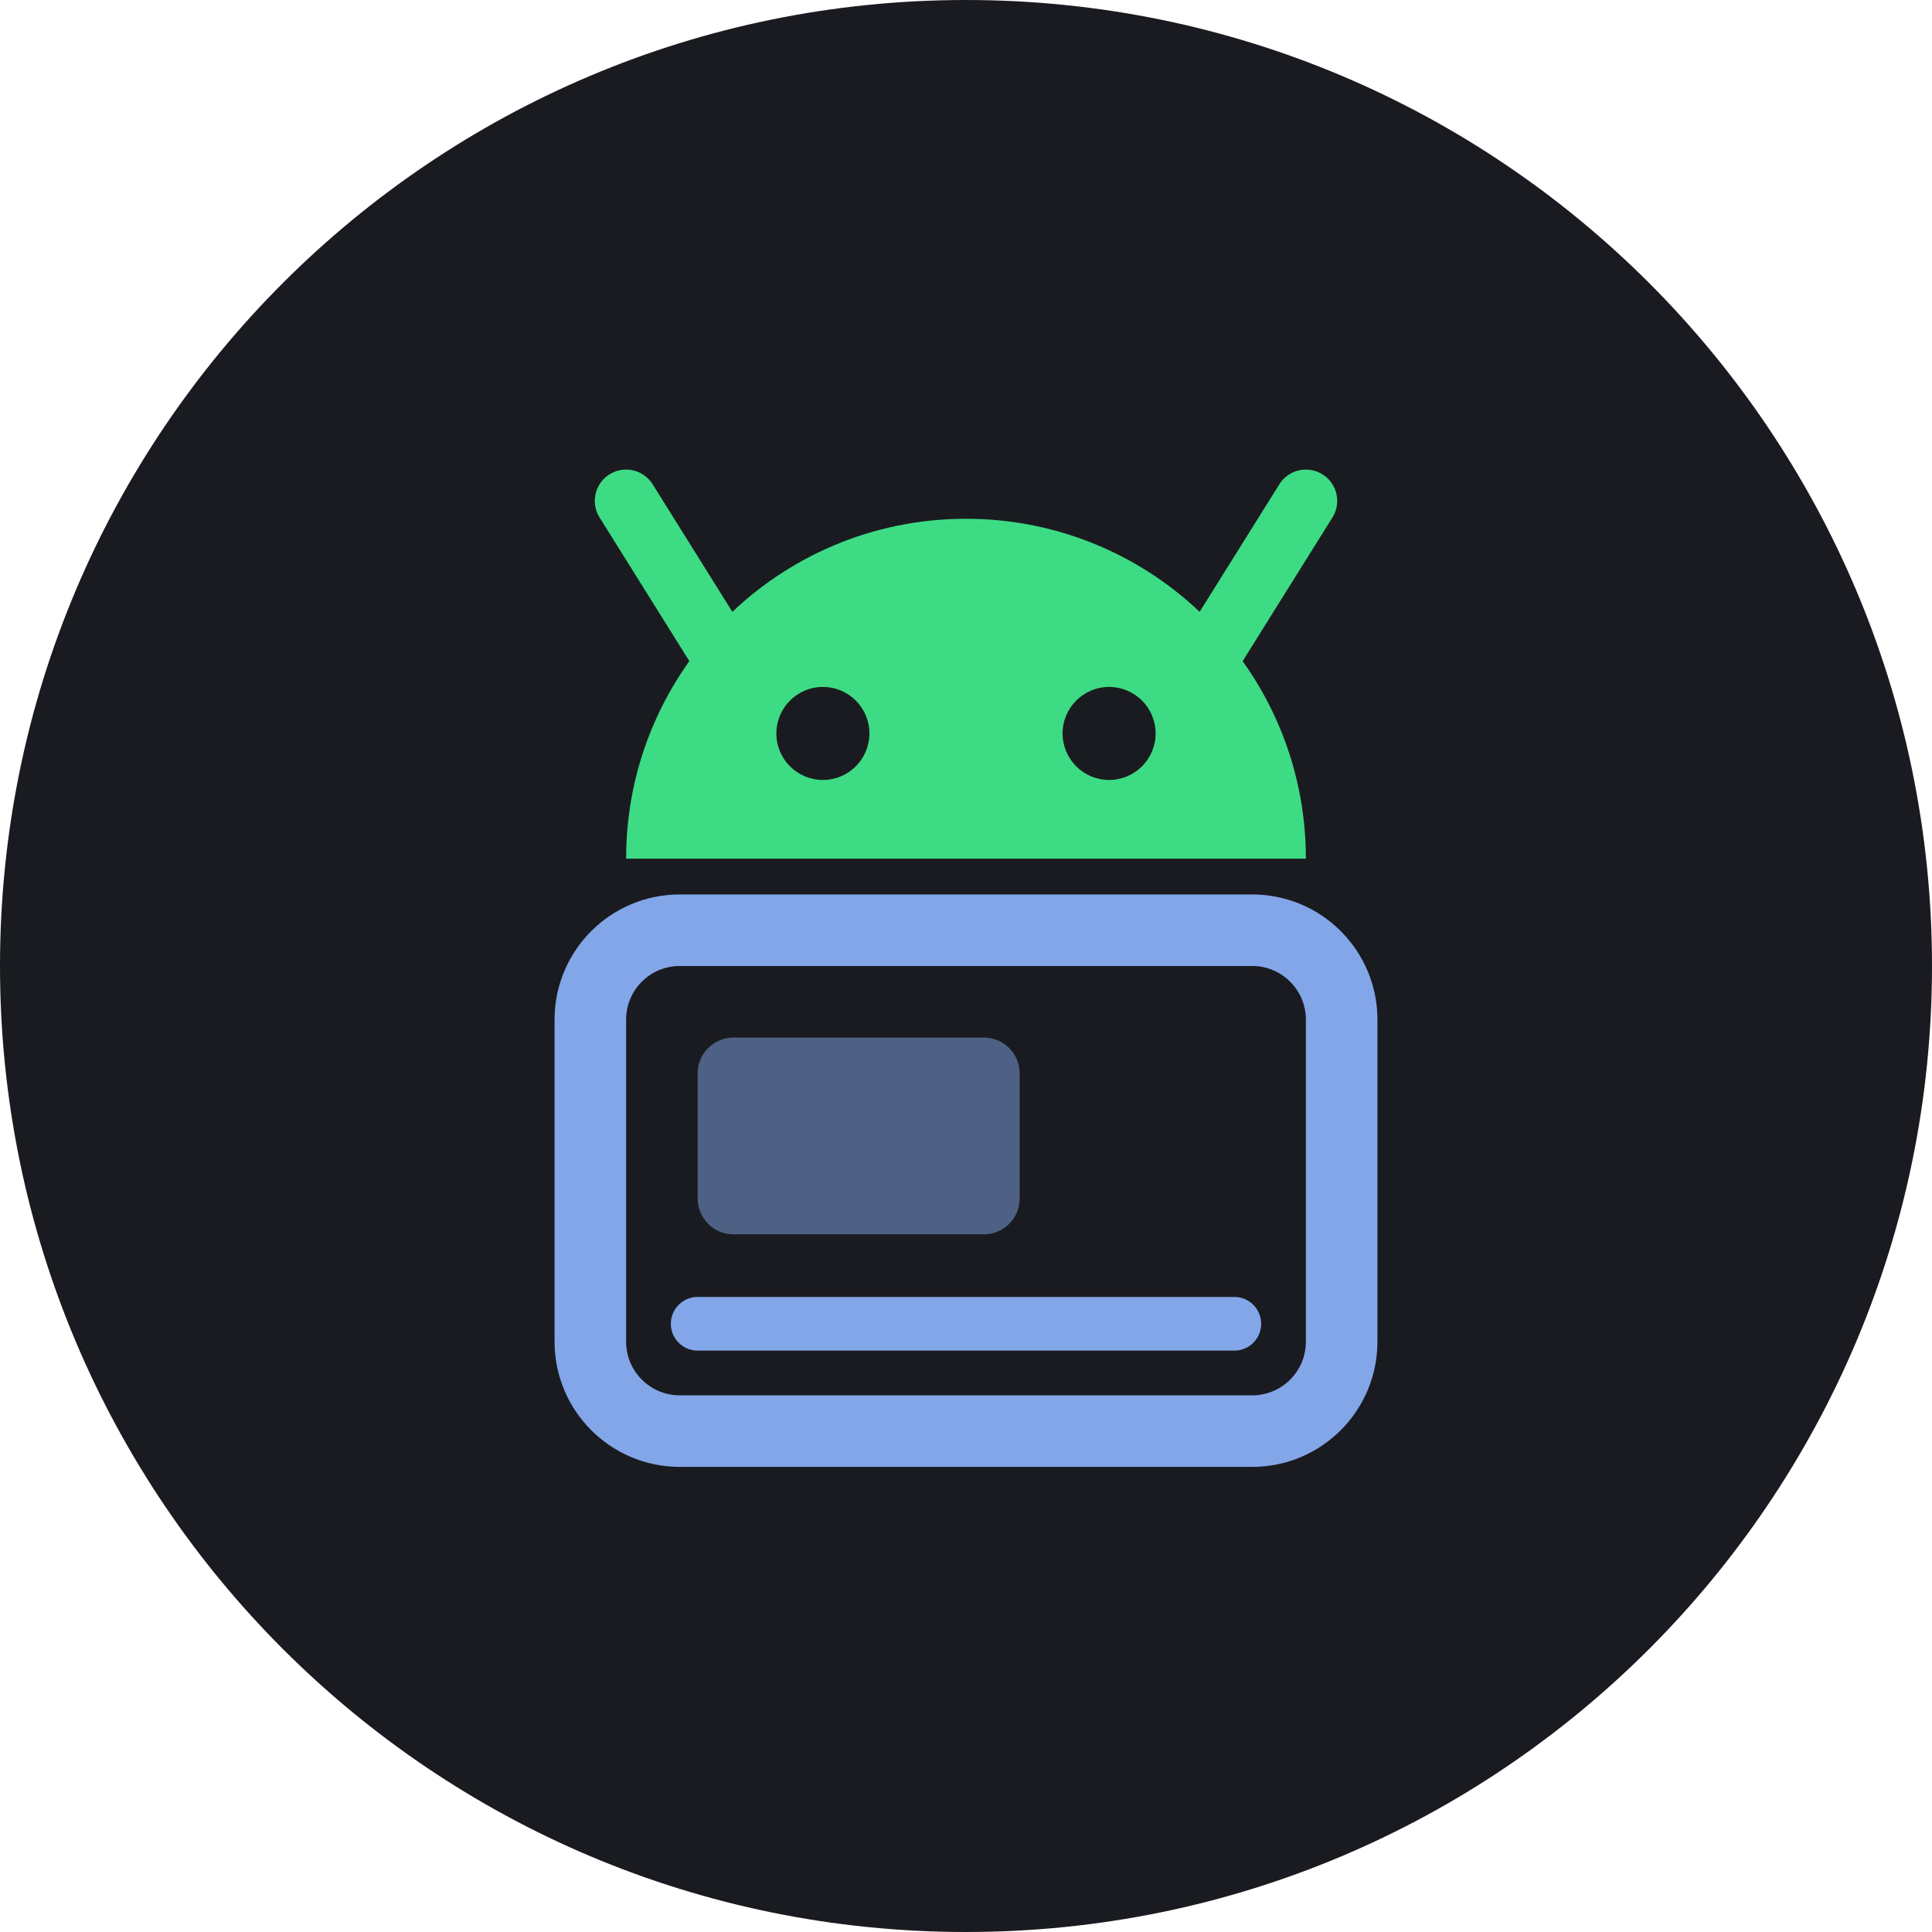
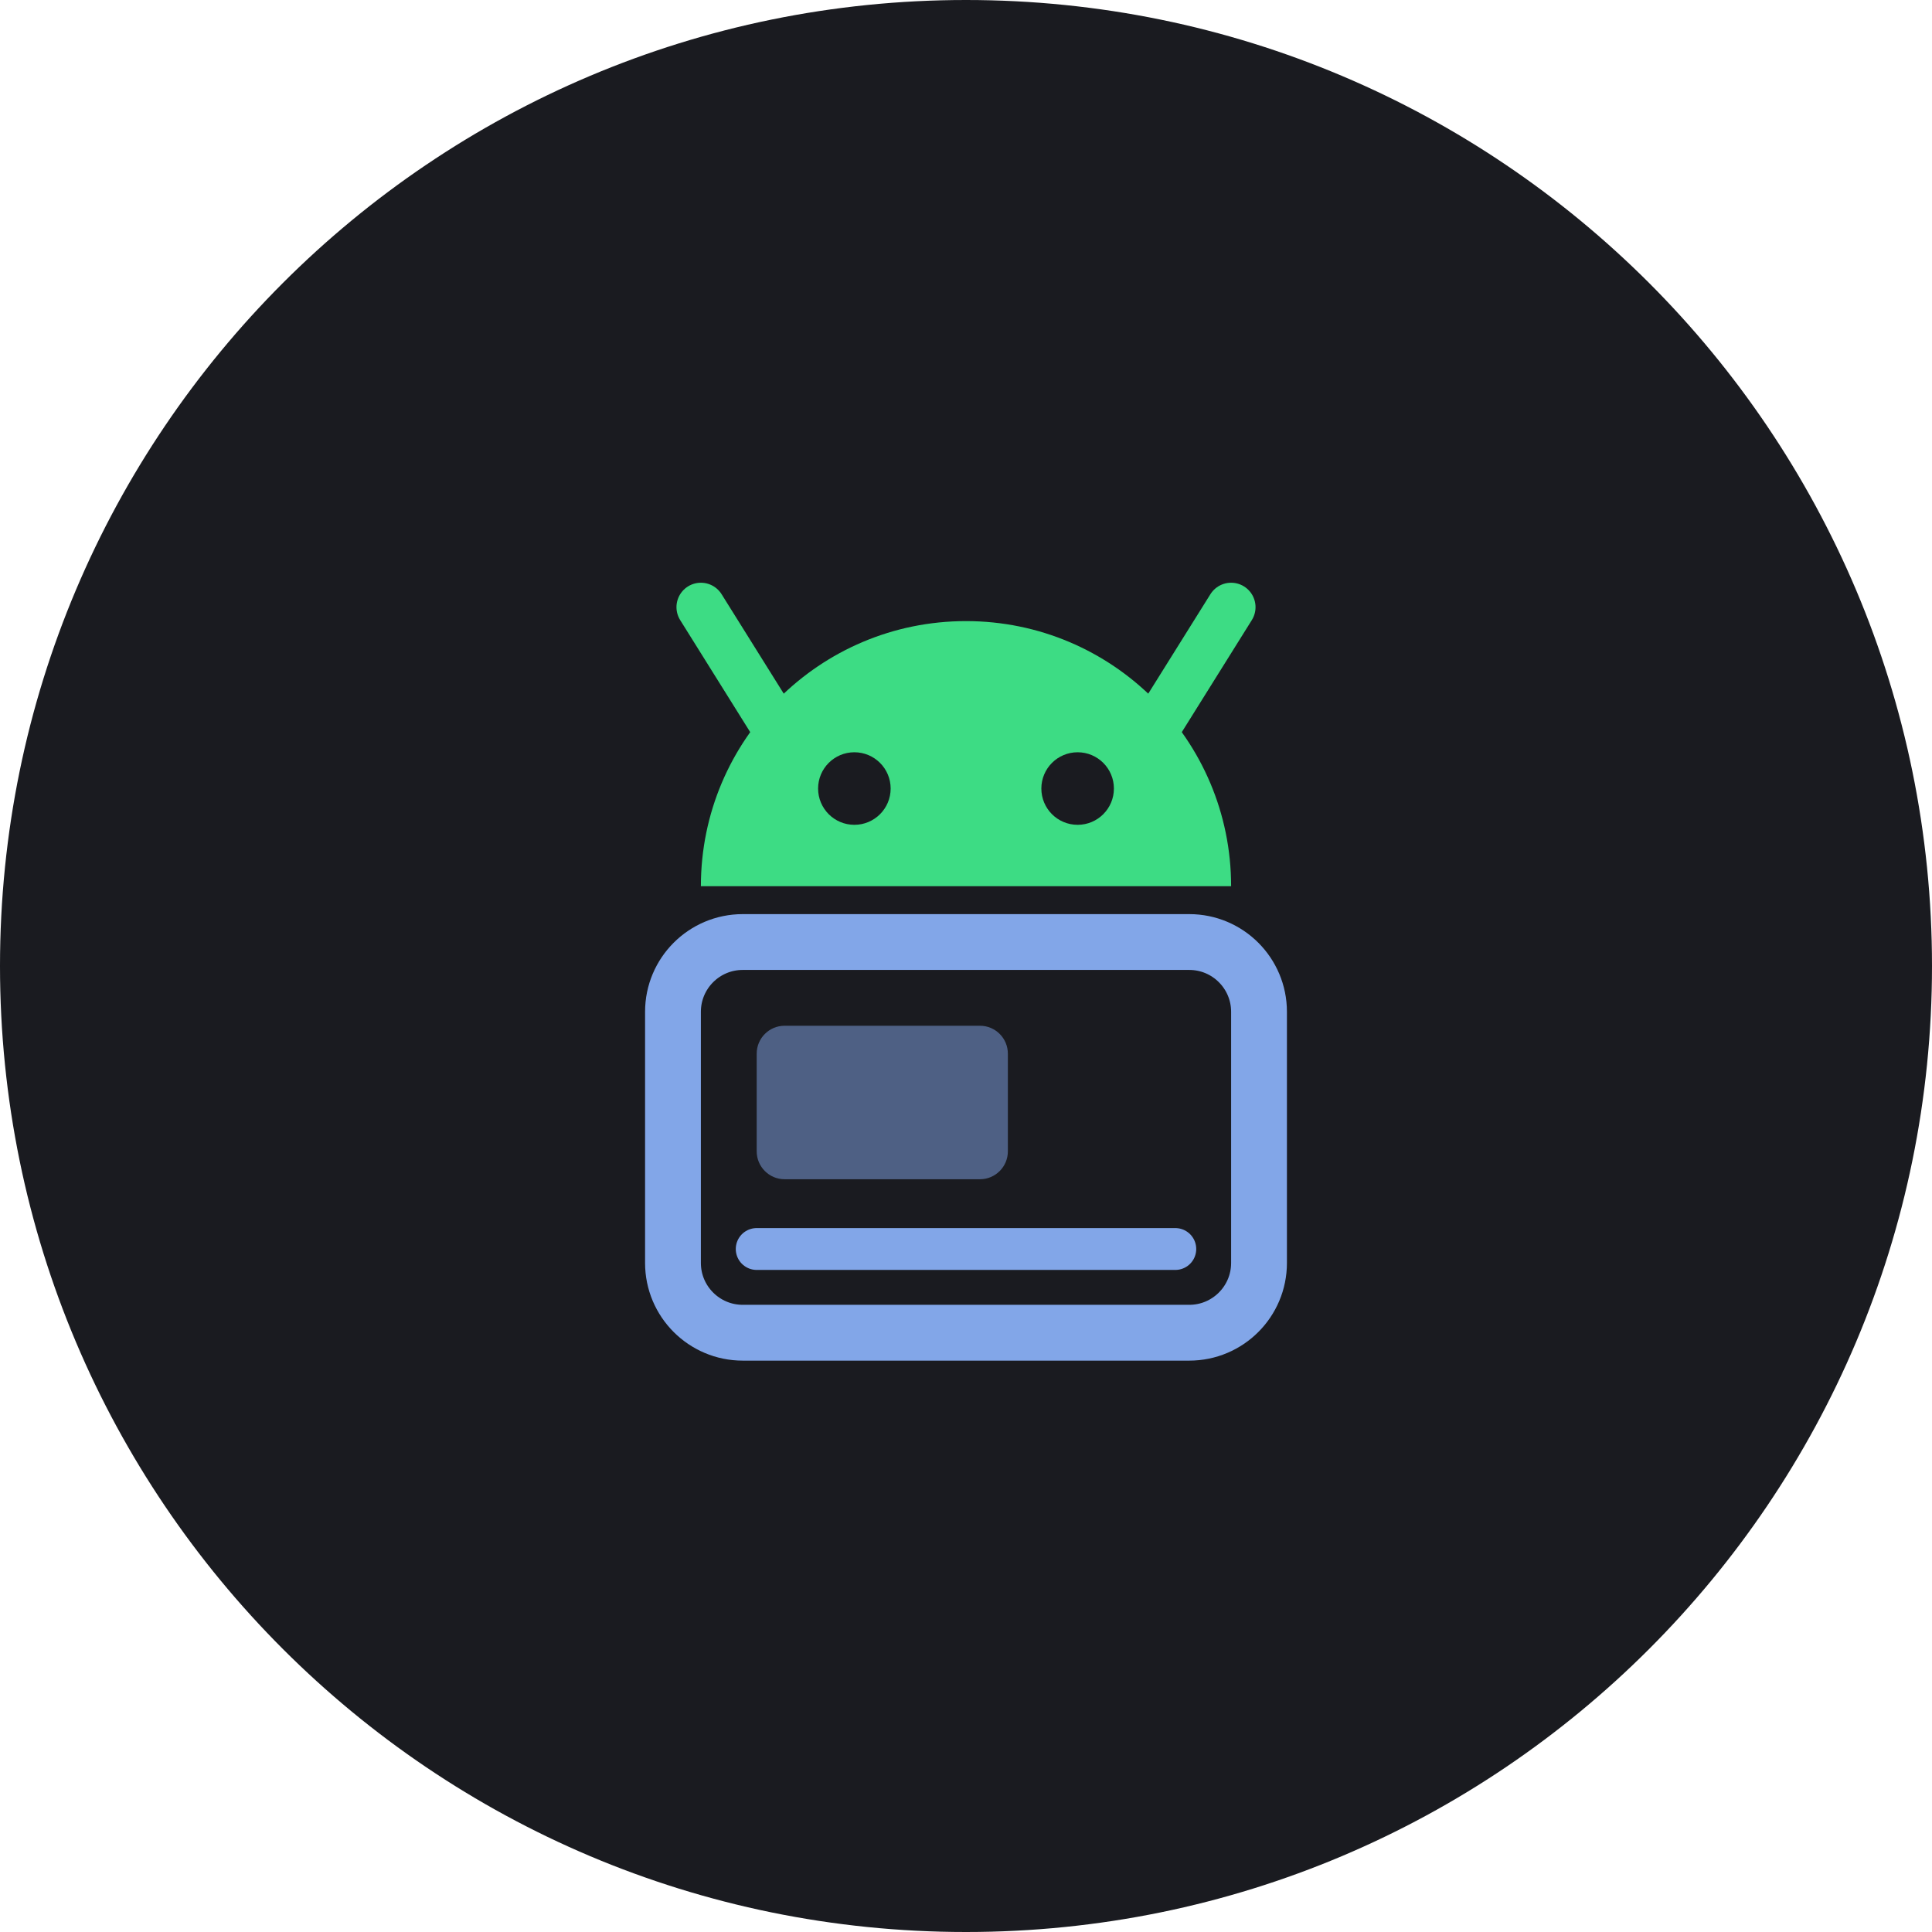
<svg xmlns="http://www.w3.org/2000/svg" viewBox="0 0 108 108" width="108" height="108">
  <circle cx="54" cy="54" r="54" fill="#1A1B20" />
-   <path fill="#3DDC84" fill-rule="evenodd" d="M35,48a19,19 0,0 1,38 0z M43.4,41a2.6,2.6 0,1 0,5.2 0a2.6,2.6 0,1 0,-5.2 0z M59.4,41a2.6,2.6 0,1 0,5.2 0a2.6,2.6 0,1 0,-5.2 0z" />
-   <path fill="none" stroke="#3DDC84" stroke-width="3.5" stroke-linecap="round" d="M40,36l-5,-8M68,36l5,-8" />
-   <path fill="none" stroke="#82A6E8" stroke-width="4" d="M38,52h32a5,5 0,0 1,5 5v18a5,5 0,0 1,-5 5h-32a5,5 0,0 1,-5 -5v-18a5,5 0,0 1,5 -5z" />
-   <path fill="#82A6E8" fill-opacity="0.5" d="M41,58h14a2,2 0,0 1,2 2v7a2,2 0,0 1,-2 2h-14a2,2 0,0 1,-2 -2v-7a2,2 0,0 1,2 -2z" />
-   <path fill="none" stroke="#82A6E8" stroke-width="3" stroke-linecap="round" d="M39,74h30" />
+   <g transform="translate(54 55) scale(0.78) translate(-54 -55)">
+     <path fill="#3DDC84" fill-rule="evenodd" d="M35,48a19,19 0,0 1,38 0z M43.4,41a2.6,2.6 0,1 0,5.2 0a2.6,2.6 0,1 0,-5.2 0z M59.4,41a2.6,2.6 0,1 0,5.2 0a2.6,2.6 0,1 0,-5.2 0z" />
+     <path fill="none" stroke="#3DDC84" stroke-width="3.5" stroke-linecap="round" d="M40,36l-5,-8M68,36l5,-8" />
+     <path fill="none" stroke="#82A6E8" stroke-width="4" d="M38,52h32a5,5 0,0 1,5 5v18a5,5 0,0 1,-5 5h-32a5,5 0,0 1,-5 -5v-18a5,5 0,0 1,5 -5z" />
+     <path fill="#82A6E8" fill-opacity="0.5" d="M41,58h14a2,2 0,0 1,2 2v7a2,2 0,0 1,-2 2h-14a2,2 0,0 1,-2 -2v-7a2,2 0,0 1,2 -2z" />
+     <path fill="none" stroke="#82A6E8" stroke-width="3" stroke-linecap="round" d="M39,74h30" />
+   </g>
</svg>
